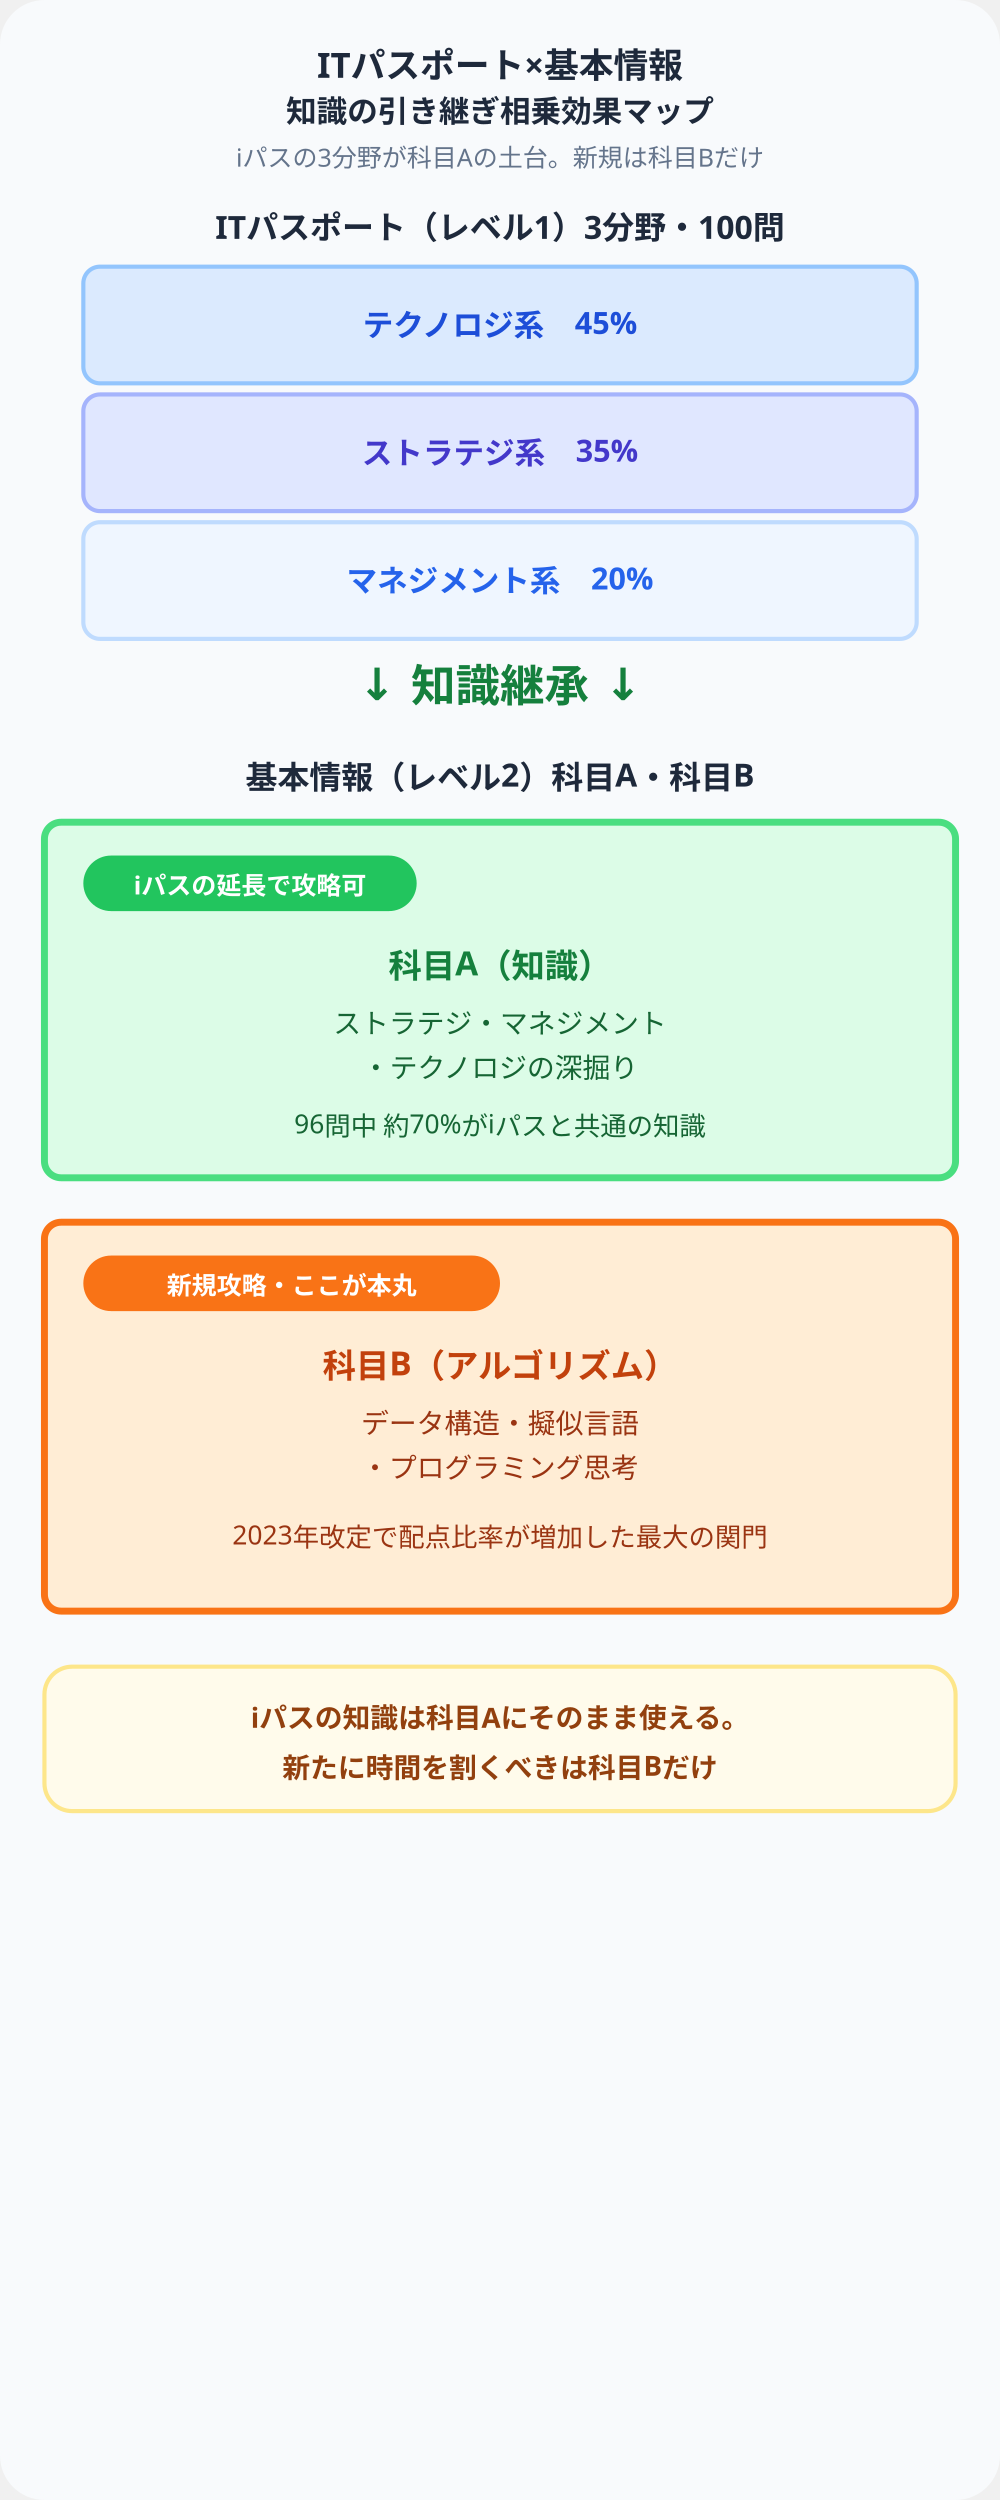
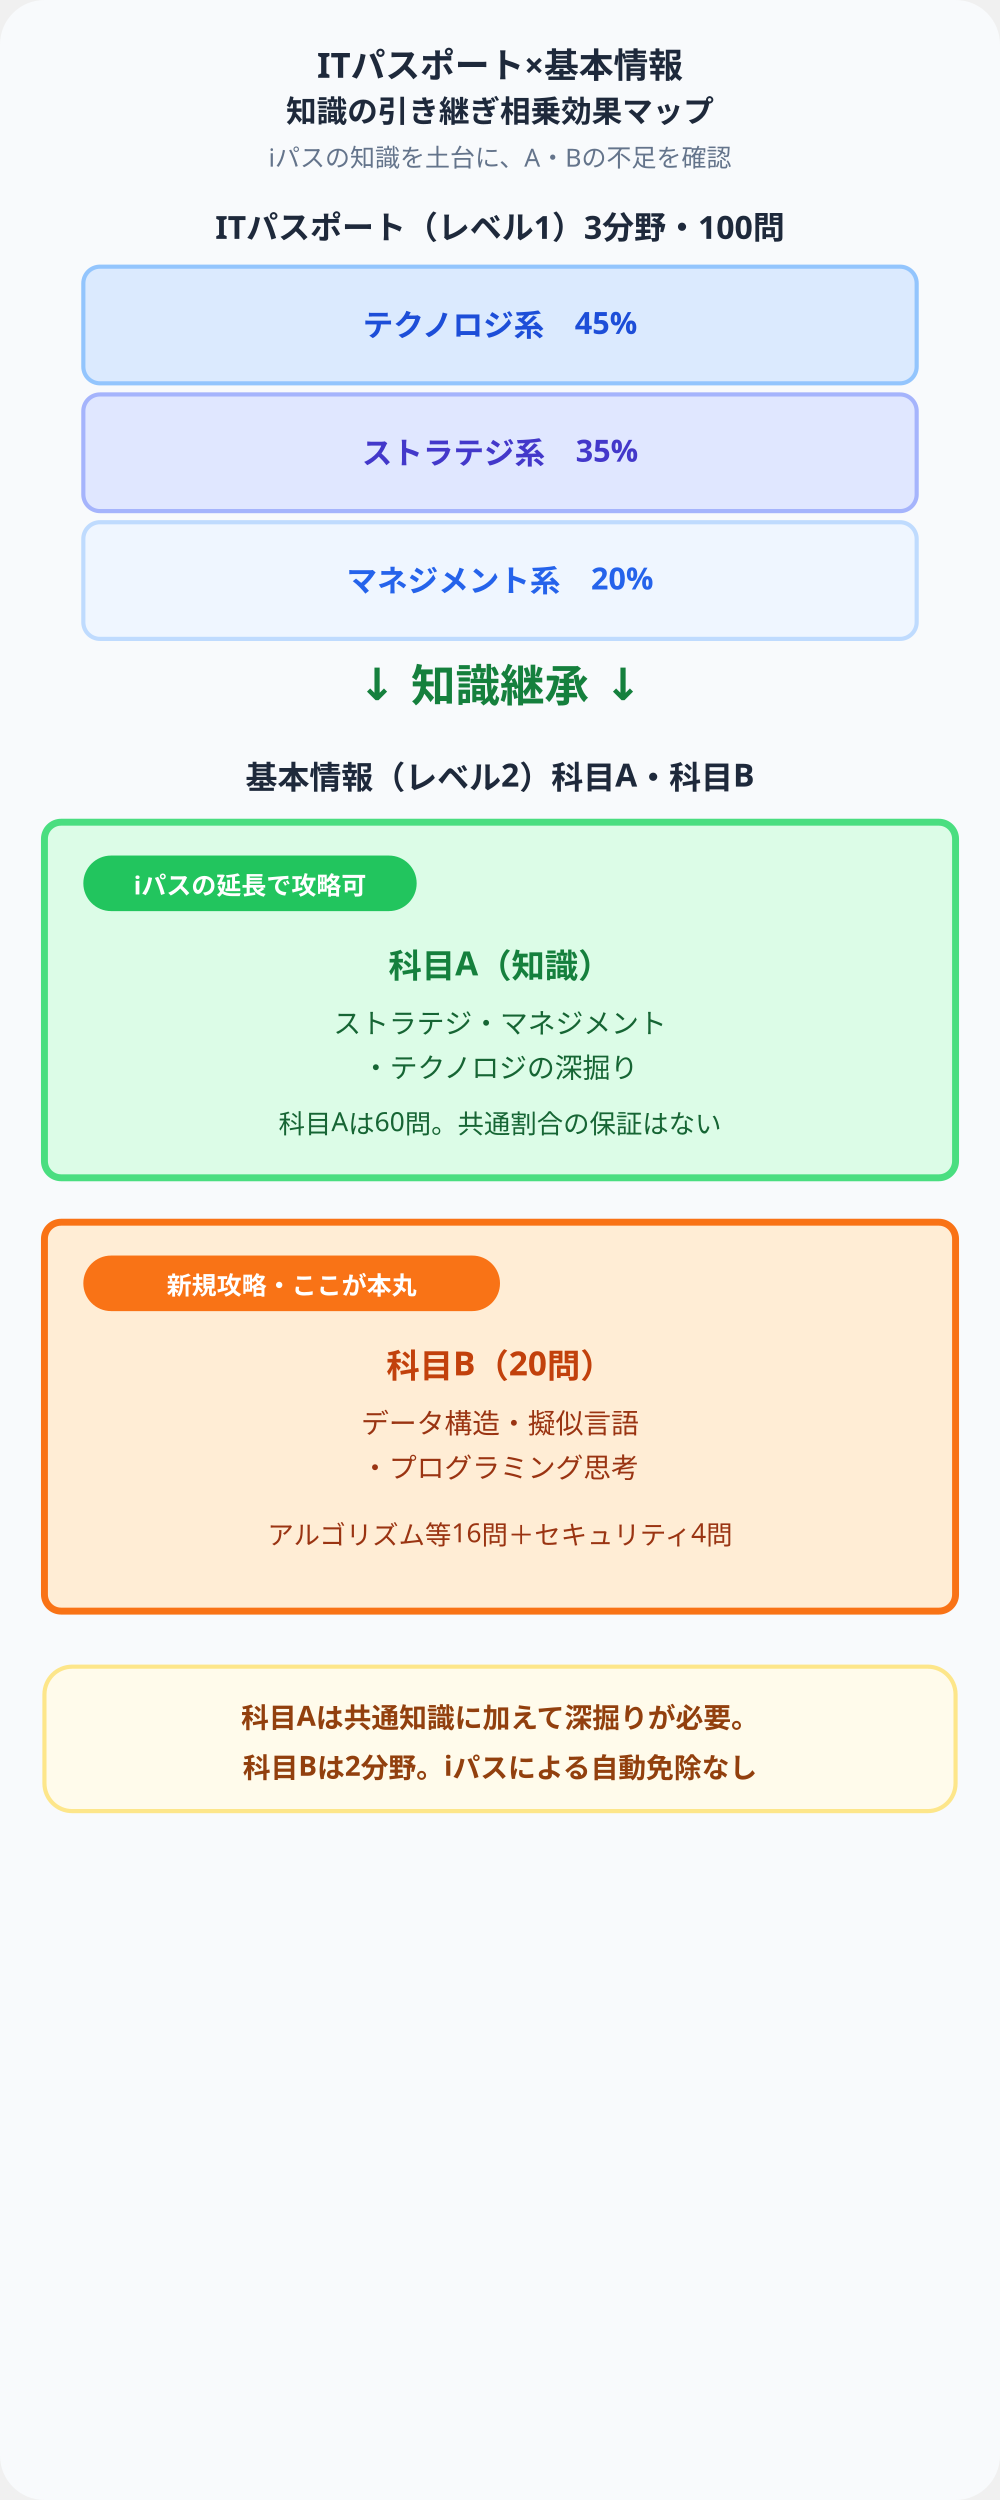
<svg xmlns="http://www.w3.org/2000/svg" viewBox="0 0 360 900" width="360" height="900">
  <defs>
    <style>text{font-family:'Noto Sans JP','Hiragino Sans',sans-serif;}</style>
  </defs>
  <rect width="360" height="900" rx="16" fill="#F8FAFC" />
  <text x="180" y="28" text-anchor="middle" font-size="12.5" font-weight="700" fill="#1E293B">ITパスポート×基本情報</text>
  <text x="180" y="44" text-anchor="middle" font-size="11" font-weight="700" fill="#1E293B">知識の引き継ぎ相乗効果マップ</text>
-   <text x="180" y="60" text-anchor="middle" font-size="9" fill="#64748B">iパスの3分野が科目Aの土台。新規は科目Bだけ</text>
+   <text x="180" y="60" text-anchor="middle" font-size="9" fill="#64748B">iパスの知識を土台に、A・Bの不足を確認</text>
  <text x="180" y="86" text-anchor="middle" font-size="11.5" font-weight="700" fill="#1E293B">ITパスポート（レベル1）3分野・100問</text>
  <rect x="30" y="96" width="300" height="42" rx="6" fill="#DBEAFE" stroke="#93C5FD" stroke-width="1.5" />
  <text x="180" y="121" text-anchor="middle" font-size="11" font-weight="700" fill="#1D4ED8">テクノロジ系　45%</text>
  <rect x="30" y="142" width="300" height="42" rx="6" fill="#E0E7FF" stroke="#A5B4FC" stroke-width="1.5" />
  <text x="180" y="167" text-anchor="middle" font-size="11" font-weight="700" fill="#4338CA">ストラテジ系　35%</text>
  <rect x="30" y="188" width="300" height="42" rx="6" fill="#EFF6FF" stroke="#BFDBFE" stroke-width="1.5" />
  <text x="180" y="213" text-anchor="middle" font-size="11" font-weight="700" fill="#2563EB">マネジメント系　20%</text>
  <text x="180" y="252" text-anchor="middle" font-size="16" font-weight="700" fill="#15803D">↓ 知識継承 ↓</text>
  <text x="180" y="284" text-anchor="middle" font-size="11.5" font-weight="700" fill="#1E293B">基本情報（レベル2）科目A・科目B</text>
  <rect x="16" y="296" width="328" height="128" rx="6" fill="#DCFCE7" stroke="#4ADE80" stroke-width="2.5" />
  <rect x="30" y="308" width="120" height="20" rx="10" fill="#22C55E" />
  <text x="90" y="322" text-anchor="middle" font-size="9" font-weight="700" fill="#fff">iパスの延長で攻略可</text>
  <text x="180" y="352" text-anchor="middle" font-size="12" font-weight="700" fill="#15803D">科目A（知識）</text>
  <text x="180" y="372" text-anchor="middle" font-size="10" fill="#166534">ストラテジ・マネジメント</text>
  <text x="180" y="388" text-anchor="middle" font-size="10" fill="#166534">・テクノロジの深掘り</text>
-   <text x="180" y="408" text-anchor="middle" font-size="9.5" fill="#166534">96問中 約70%がiパスと共通の知識</text>
+   <text x="180" y="408" text-anchor="middle" font-size="9.5" fill="#166534">科目Aは60問。共通割合の保証はない</text>
  <rect x="16" y="440" width="328" height="140" rx="6" fill="#FFEDD5" stroke="#F97316" stroke-width="2.5" />
  <rect x="30" y="452" width="150" height="20" rx="10" fill="#F97316" />
  <text x="105" y="466" text-anchor="middle" font-size="9" font-weight="700" fill="#fff">新規攻略・ここが本丸</text>
-   <text x="180" y="496" text-anchor="middle" font-size="12" font-weight="700" fill="#C2410C">科目B（アルゴリズム）</text>
+   <text x="180" y="496" text-anchor="middle" font-size="12" font-weight="700" fill="#C2410C">科目B（20問）</text>
  <text x="180" y="516" text-anchor="middle" font-size="10" fill="#9A3412">データ構造・擬似言語</text>
  <text x="180" y="532" text-anchor="middle" font-size="10" fill="#9A3412">・プログラミング思考</text>
-   <text x="180" y="556" text-anchor="middle" font-size="9.5" fill="#9A3412">2023年改定で配点比率が増加した最大の関門</text>
+   <text x="180" y="556" text-anchor="middle" font-size="9.5" fill="#9A3412">アルゴリズム等16問＋セキュリティ4問</text>
  <rect x="16" y="600" width="328" height="52" rx="10" fill="#FFFBEB" stroke="#FDE68A" stroke-width="1.5" />
-   <text x="180" y="622" text-anchor="middle" font-size="10" font-weight="700" fill="#92400E">iパスの知識は科目Aにそのまま使える。</text>
-   <text x="180" y="640" text-anchor="middle" font-size="10" font-weight="700" fill="#92400E">新たに時間を割くべきは科目Bだけ</text>
+   <text x="180" y="622" text-anchor="middle" font-size="10" font-weight="700" fill="#92400E">科目Aは共通知識に加えて深掘りが必要。</text>
+   <text x="180" y="640" text-anchor="middle" font-size="10" font-weight="700" fill="#92400E">科目Bは2分野。iパスによる自動免除なし</text>
</svg>
